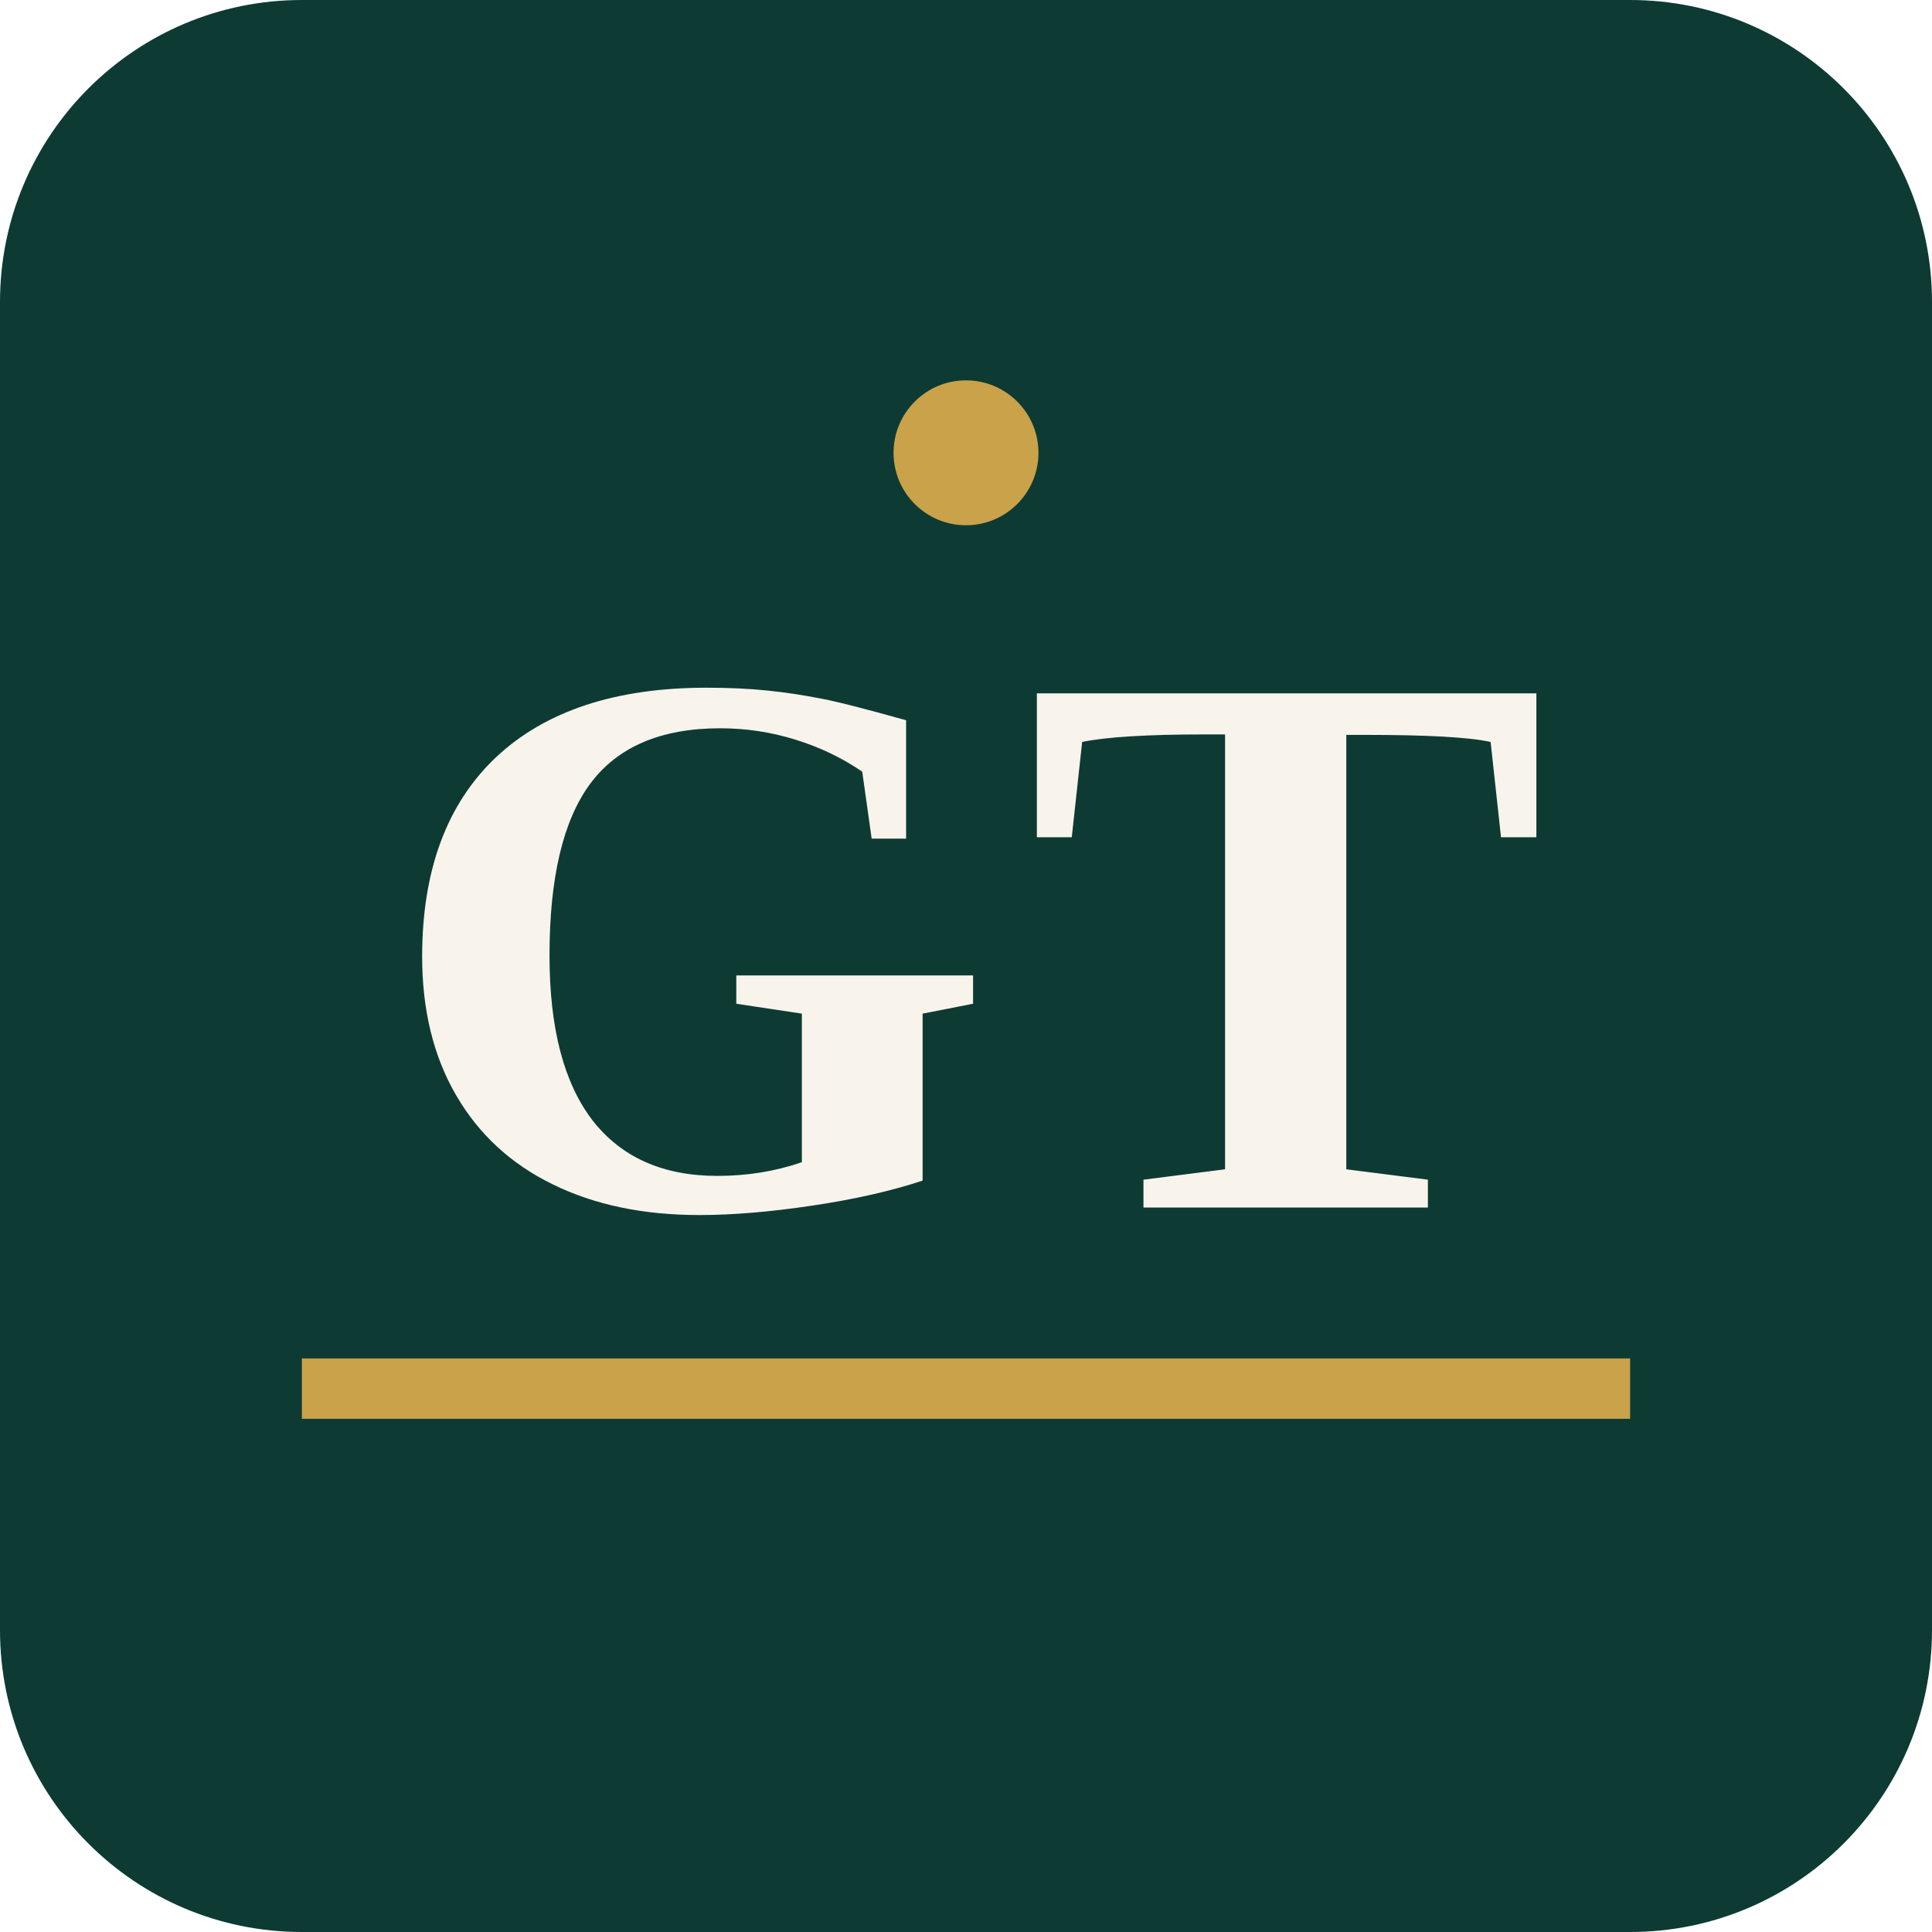
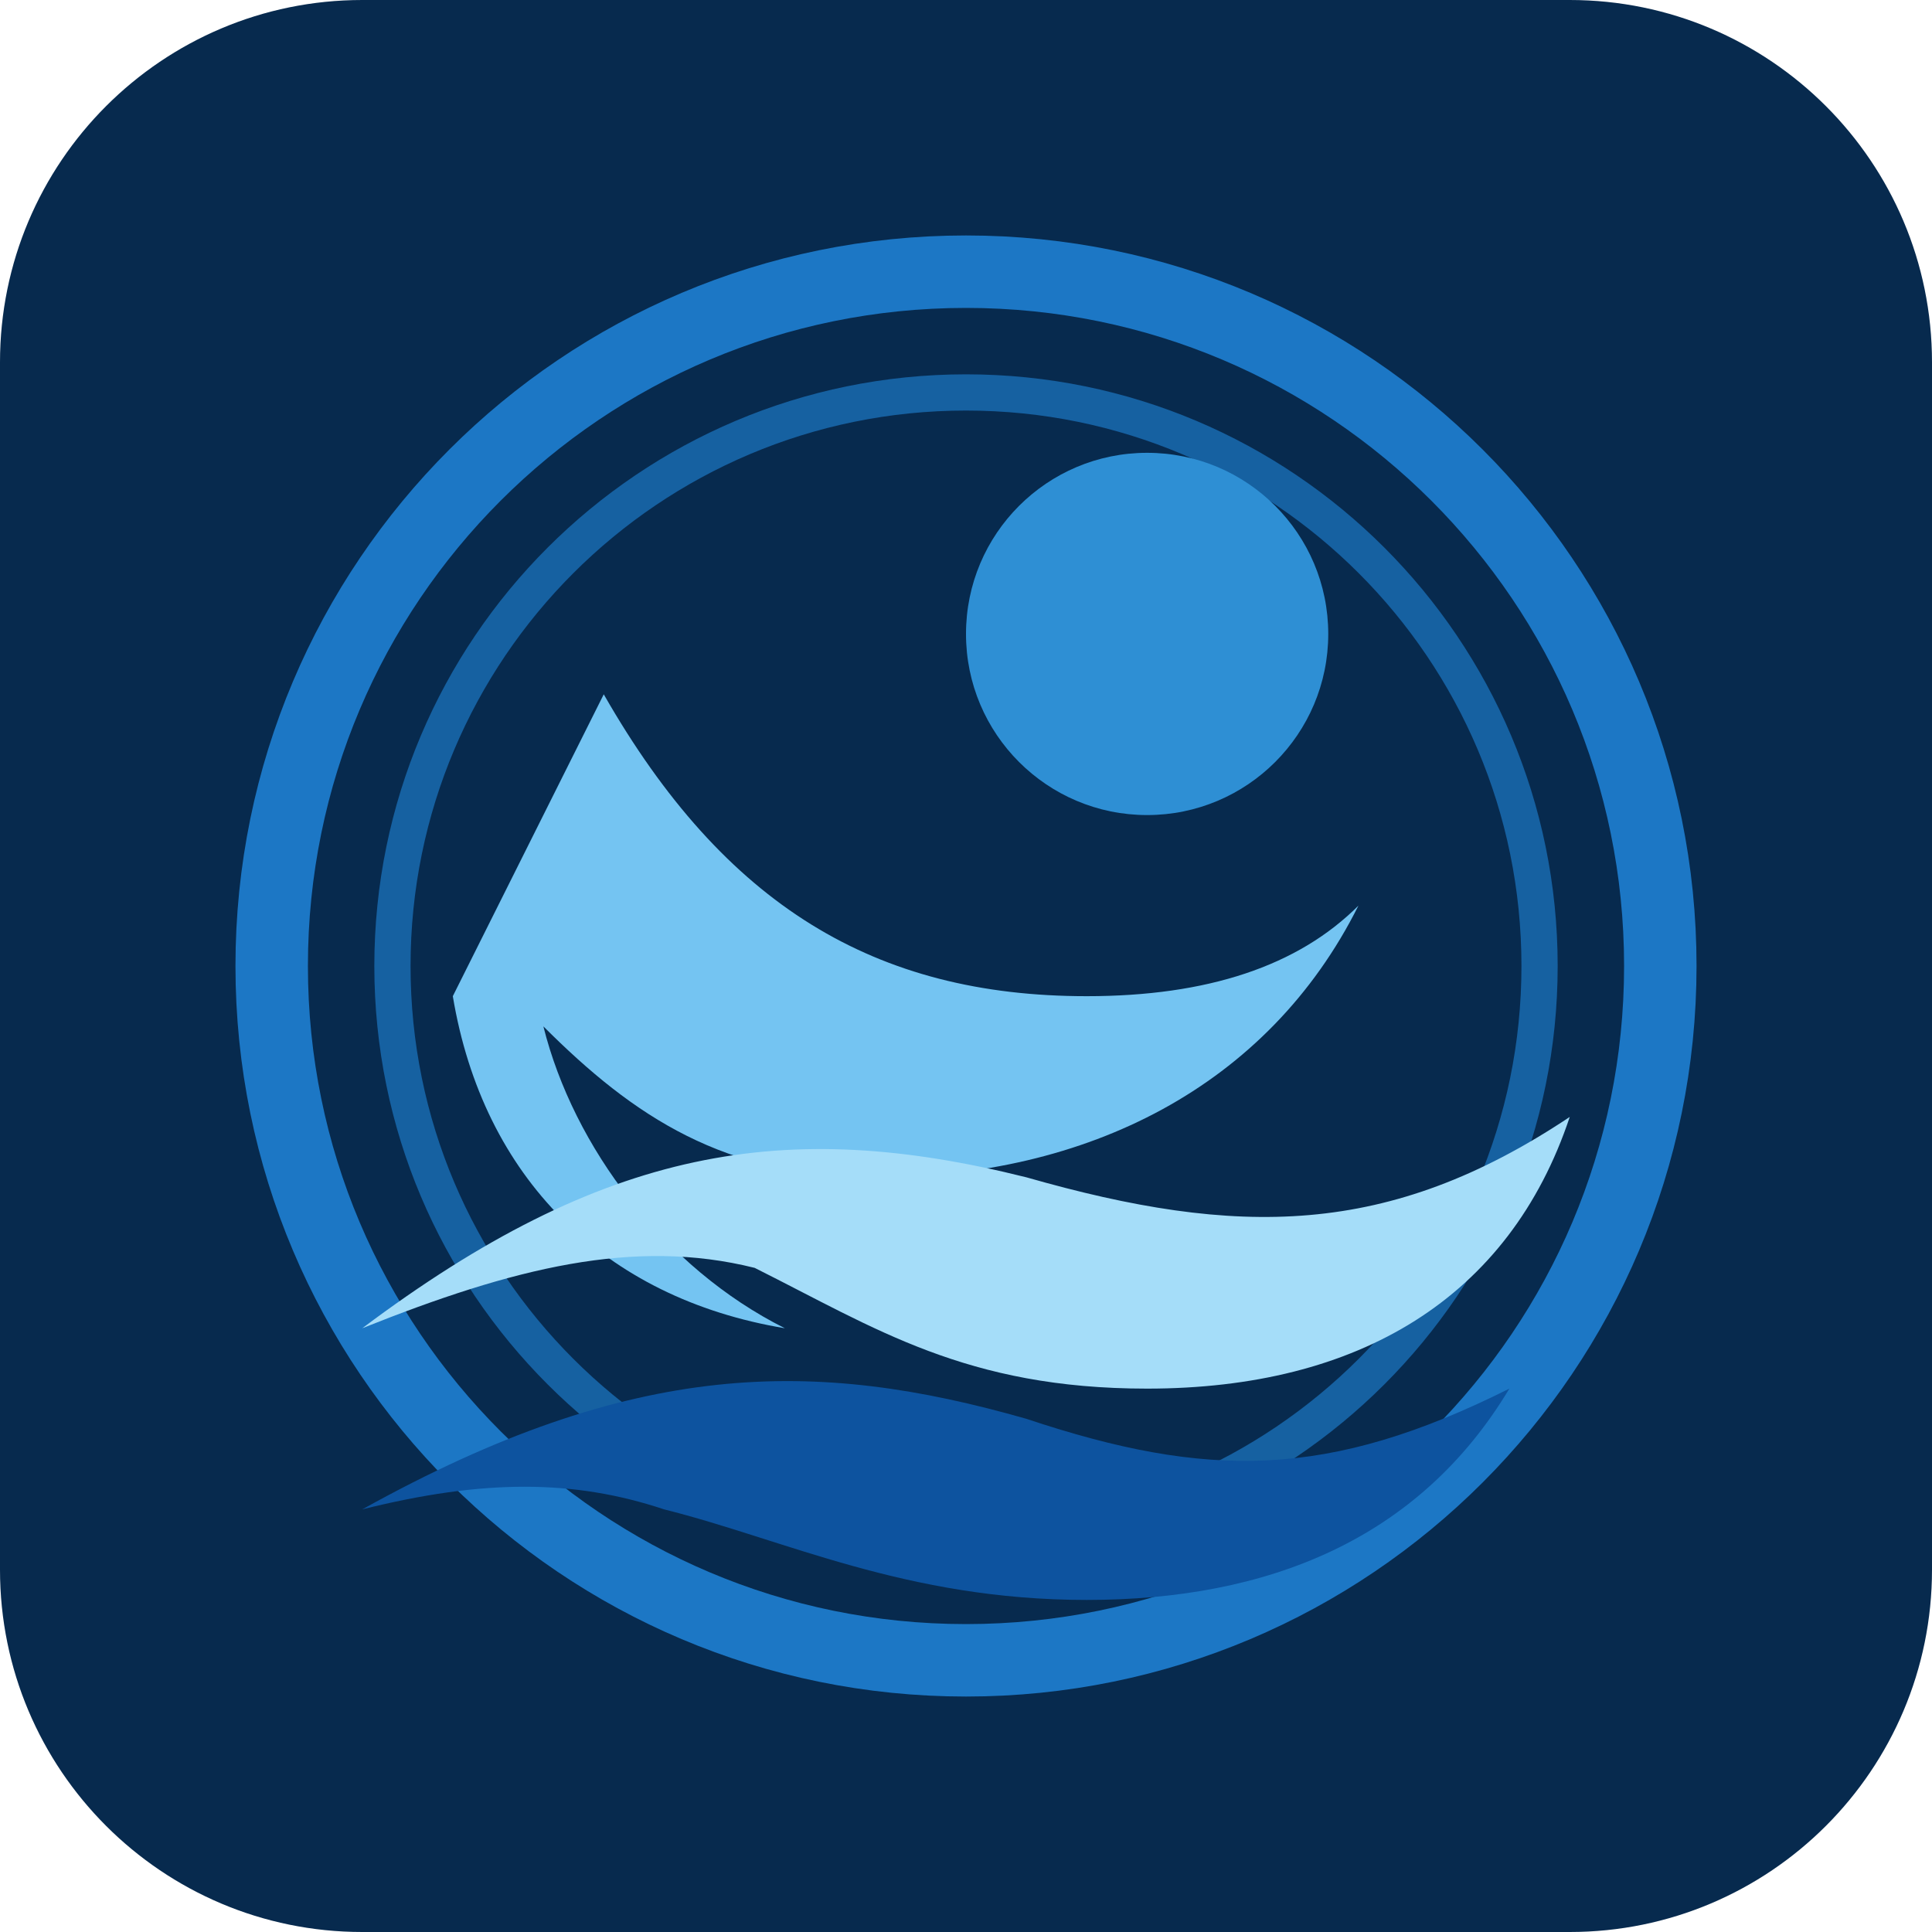
- <svg xmlns="http://www.w3.org/2000/svg" viewBox="0 0 64 64" role="img" aria-label="Grand Tokyu Hotel monogram">
-   <rect width="64" height="64" rx="10" fill="#0d3b34" />
-   <path d="M10 46h44" stroke="#c9a24a" stroke-width="2" />
-   <text x="32" y="40" font-family="Georgia, 'Times New Roman', serif" font-size="26" font-weight="700" fill="#f8f4ec" text-anchor="middle" letter-spacing="1">GT</text>
-   <circle cx="32" cy="15" r="2.4" fill="#c9a24a" />
+ <svg xmlns="http://www.w3.org/2000/svg" viewBox="0 0 64 64" role="img" aria-label="Grand Tokyu Hotel">
+   <rect width="64" height="64" rx="12" fill="#072a4e" />
+   <circle cx="32" cy="32" r="23" fill="none" stroke="#1c77c5" stroke-width="2.4" />
+   <circle cx="32" cy="32" r="19" fill="none" stroke="#1c77c5" stroke-width="1.2" opacity=".7" />
+   <circle cx="38" cy="21" r="6" fill="#2e8fd4" />
+   <path d="M20 23c4 7 9 10 16 10 4 0 7-1 9-3-3 6-9 9-16 9-5 0-8-2-11-5 1 4 4 8 8 10-6-1-10-5-11-11 0 0 3-6 5-10z" fill="#74c4f2" />
+   <path d="M12 44c8-6 14-7 22-5 7 2 12 2 18-2-2 6-7 9-14 9-6 0-9-2-13-4-4-1-8 0-13 2z" fill="#a5ddf9" />
+   <path d="M12 50c9-5 15-5 22-3 6 2 10 2 16-1-3 5-8 7-14 7-6 0-10-2-14-3-3-1-6-1-10 0z" fill="#0d539f" />
</svg>
